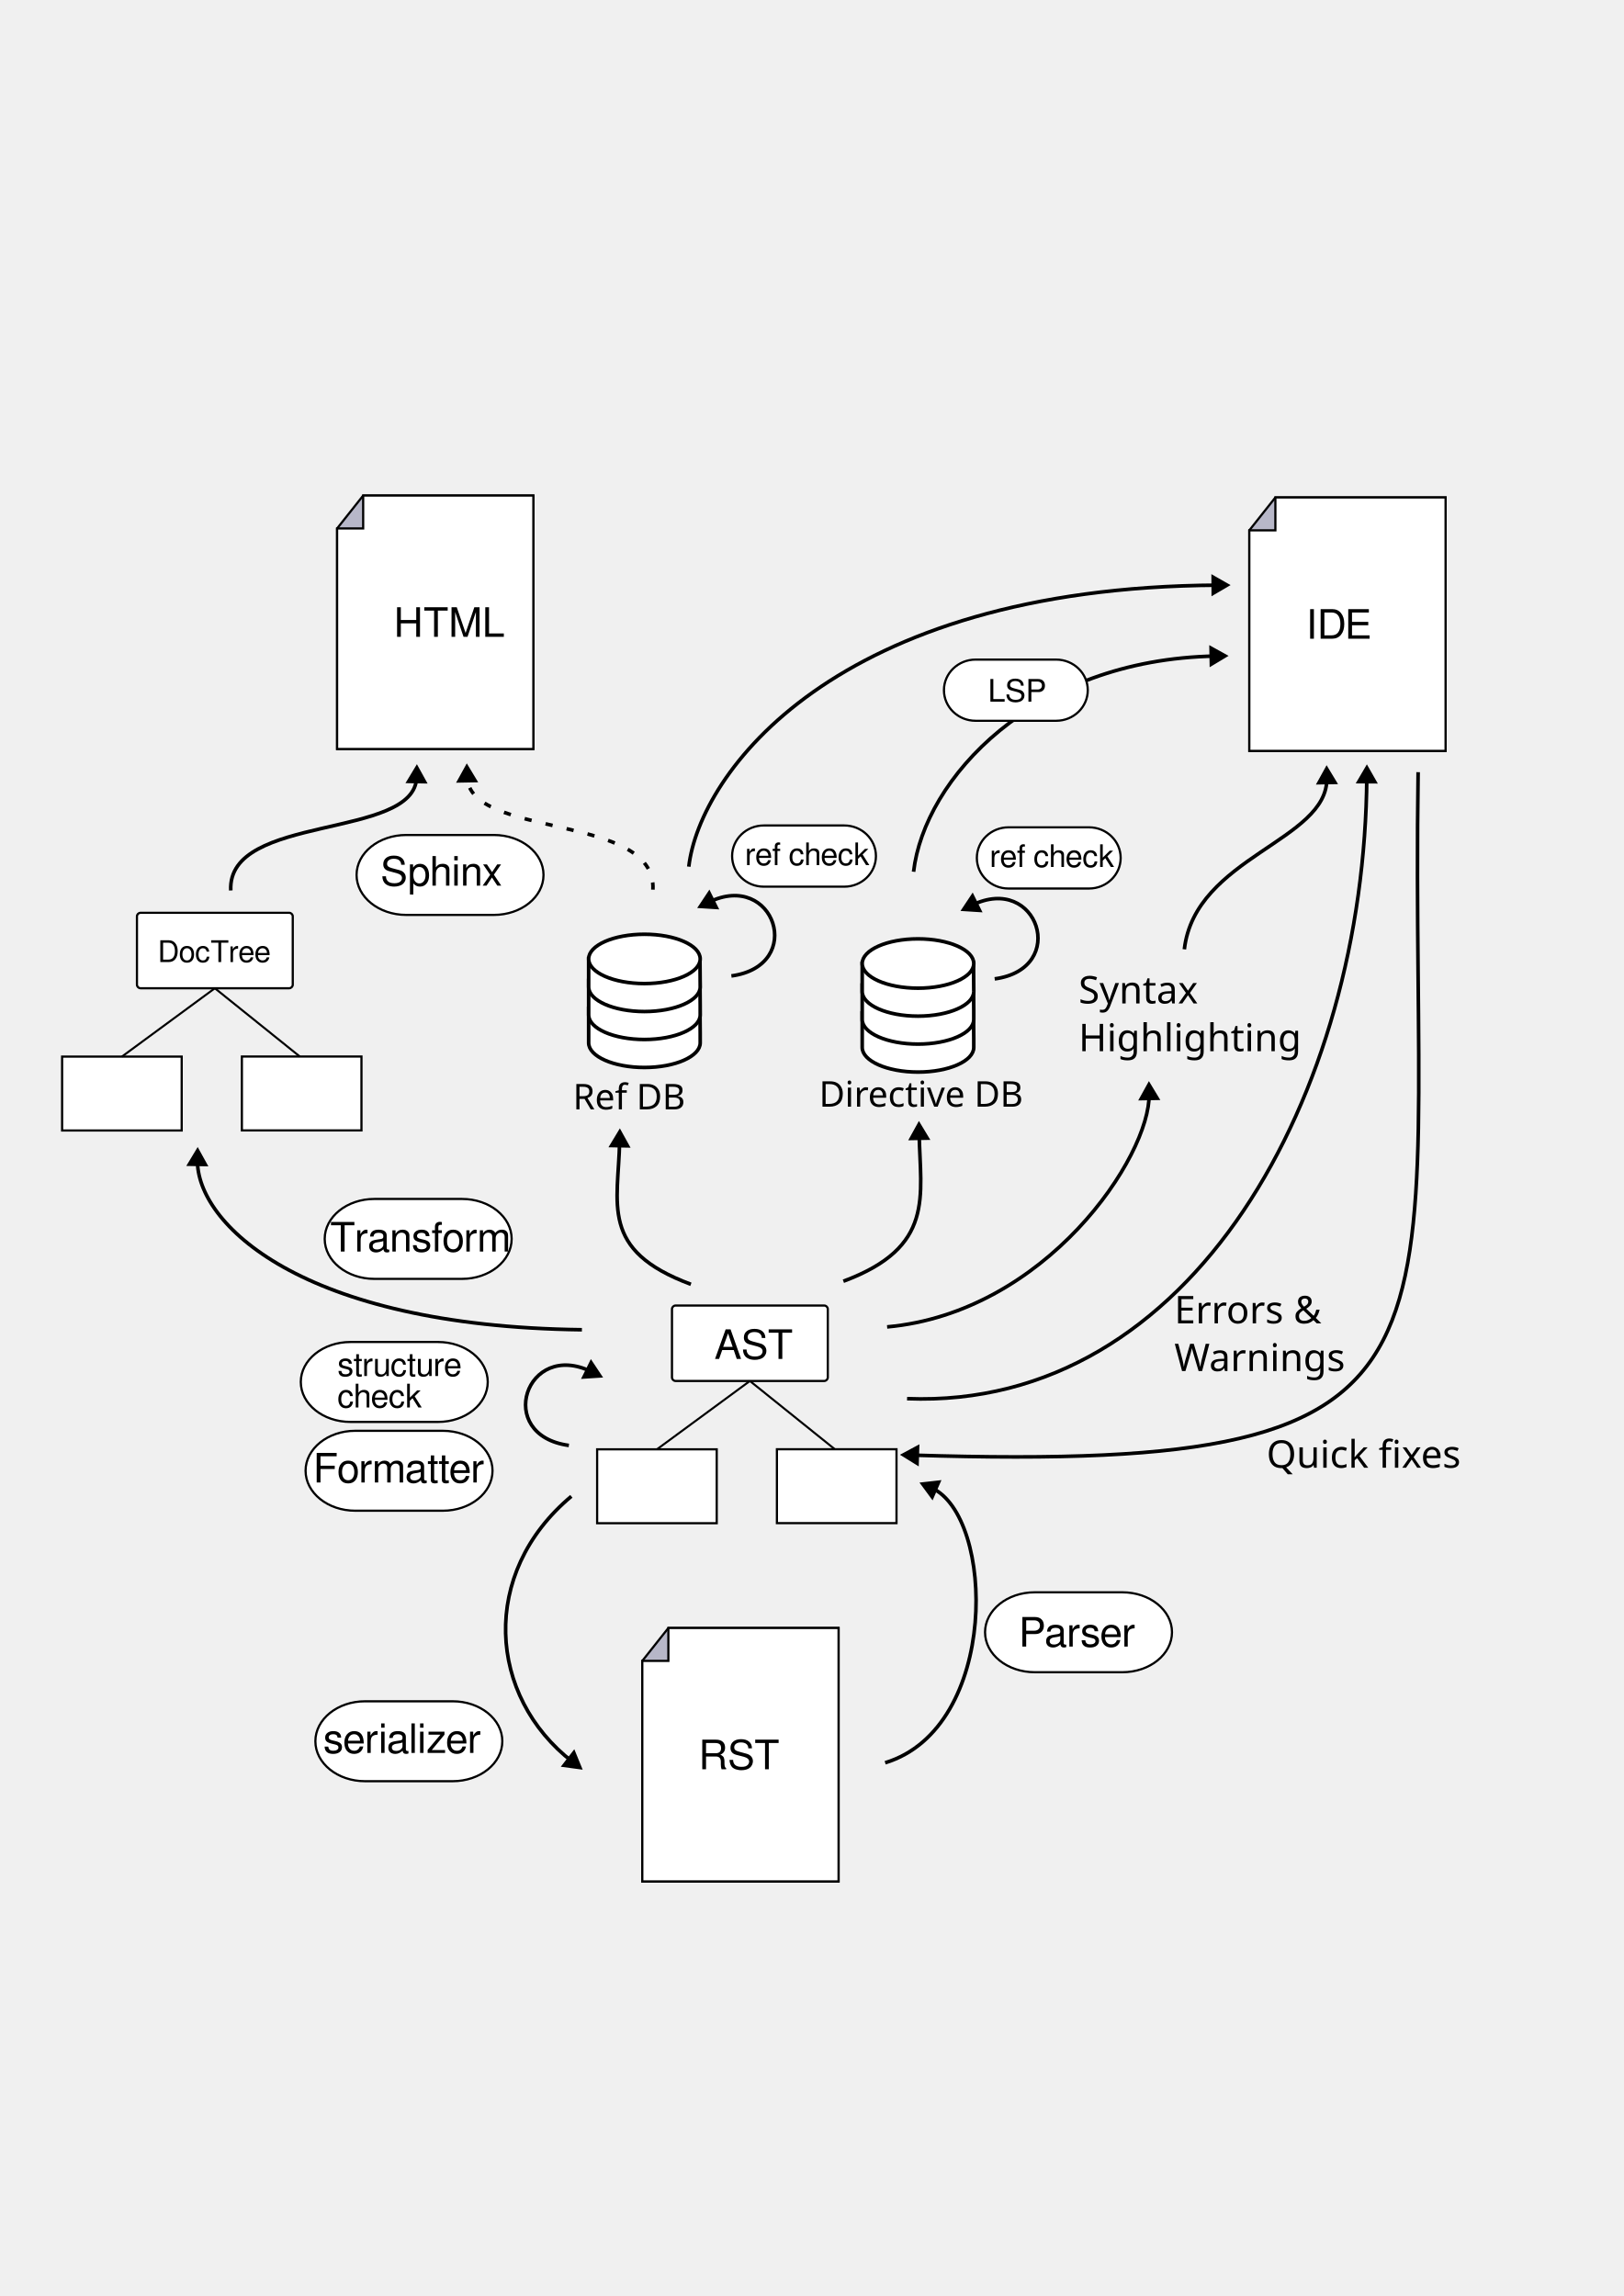
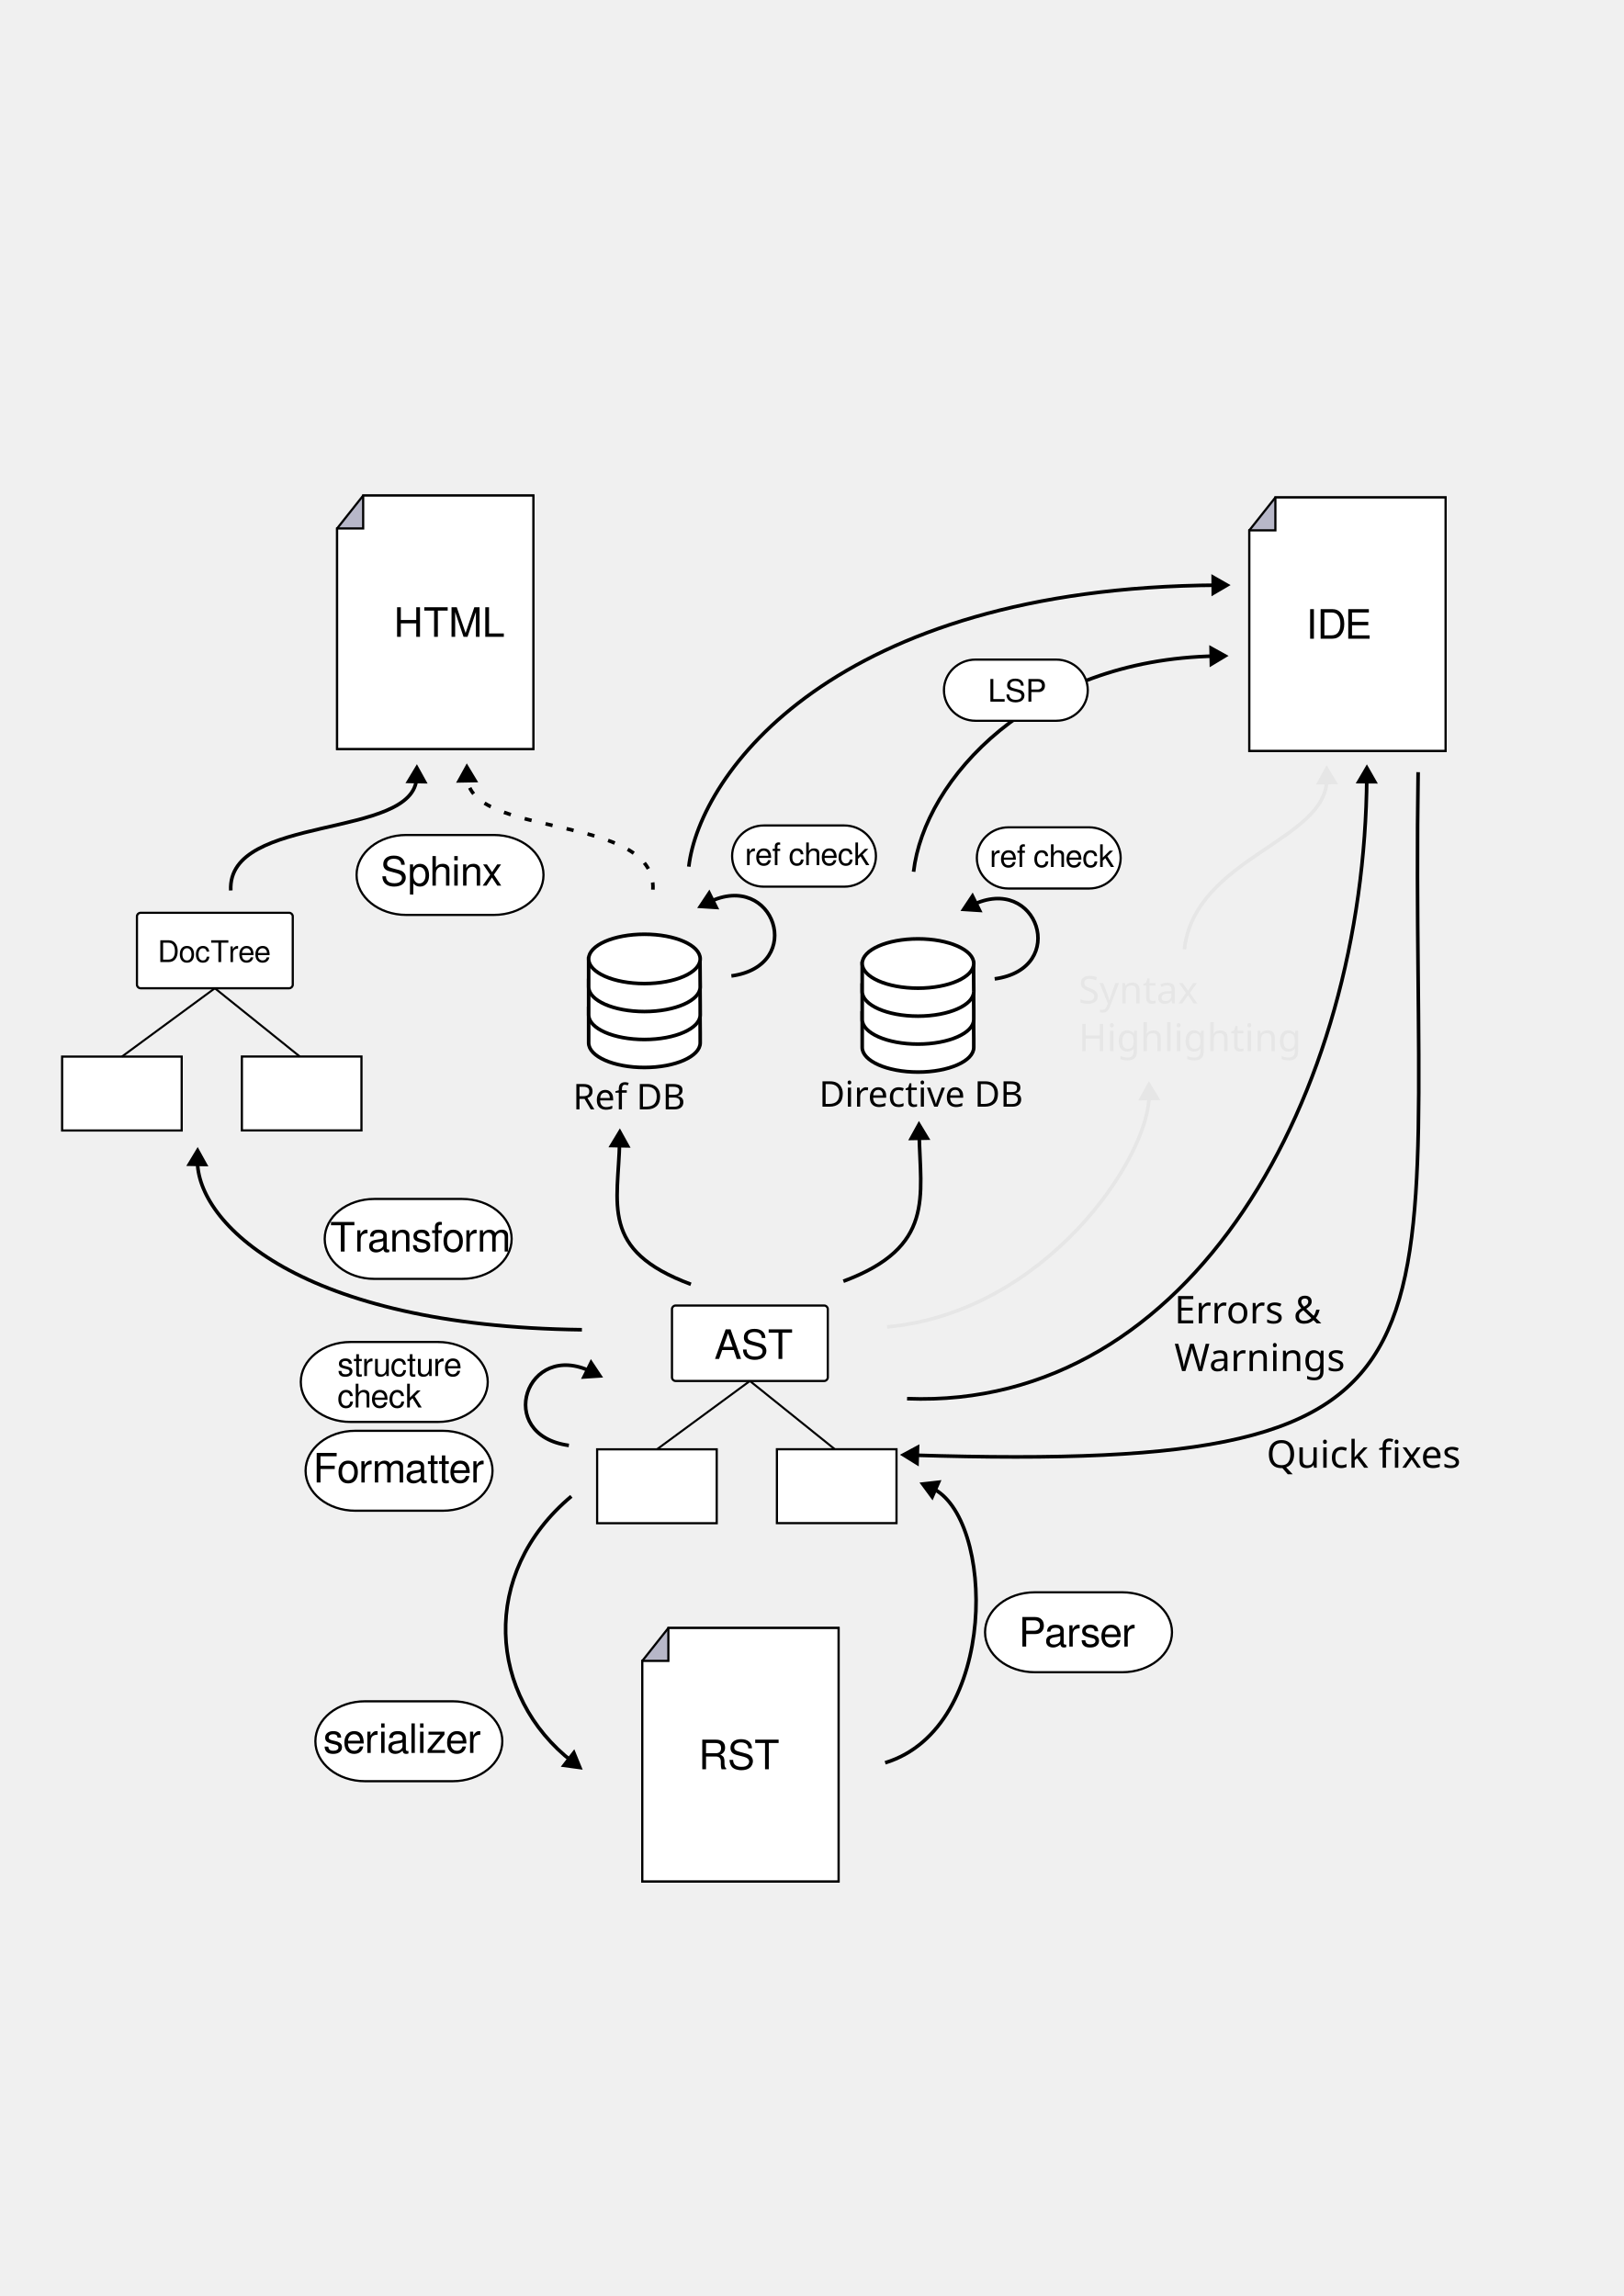
<svg xmlns="http://www.w3.org/2000/svg" width="210mm" height="297mm" viewBox="0 0 210 297" version="1.1" id="svg5" xml:space="preserve">
  <defs id="defs2">
    <marker style="overflow:visible" id="TriangleStart" refX="0" refY="0" orient="auto-start-reverse" markerWidth="5.324" markerHeight="6.155" viewBox="0 0 5.324 6.155" preserveAspectRatio="xMidYMid">
      <path transform="scale(0.5)" style="fill:context-stroke;fill-rule:evenodd;stroke:context-stroke;stroke-width:1pt" d="M 5.77,0 -2.88,5 V -5 Z" id="path135" />
    </marker>
  </defs>
  <g id="layer1">
    <g id="g505" transform="matrix(0.4993362,0,0,0.4954961,-4.022481,113.6964)" style="stroke-width:2.01">
      <g id="g1662" transform="translate(6.414349,6.000666)">
        <rect style="fill:#ffffff;stroke:#000000;stroke-width:0.569;stop-color:#000000" id="rect234" width="48.42" height="20.864" x="80.79" y="138.068" ry="12.964" rx="12.865" />
        <text xml:space="preserve" style="font-size:10.583px;line-height:1.25;font-family:sans-serif;letter-spacing:0px;word-spacing:0px;stroke-width:0.532" x="82.824" y="151.553" id="text450">
          <tspan id="tspan448" style="font-style:normal;font-variant:normal;font-weight:normal;font-stretch:normal;font-family:FreeSans;-inkscape-font-specification:FreeSans;stroke-width:0.532" x="82.824" y="151.553">Formatter</tspan>
        </text>
      </g>
    </g>
    <g id="g633" transform="translate(-9.236867,78.47996)">
      <path id="path612" style="fill:#b7b7c8;stroke:#000000;stroke-width:0.283;stop-color:#000000" d="m 95.68,132.108 h 22.011 v 32.784 H 92.309 v -28.528 z" />
      <path id="path606" style="fill:#ffffff;stroke:#000000;stroke-width:0.283;stop-color:#000000" d="m 95.68,136.364 v -4.256 h 22.011 v 32.784 H 92.309 v -28.528 z" />
      <text xml:space="preserve" style="font-size:5.264px;line-height:1.25;font-family:sans-serif;letter-spacing:0px;word-spacing:0px;stroke-width:0.265" x="99.258" y="150.964" id="text622" transform="scale(1.003867,0.9961474)">
        <tspan id="tspan620" style="font-style:normal;font-variant:normal;font-weight:normal;font-stretch:normal;font-family:FreeSans;-inkscape-font-specification:FreeSans;stroke-width:0.265" x="99.258" y="150.964">RST</tspan>
      </text>
    </g>
    <g id="g799" transform="translate(-4.018709,-8.315312)">
      <rect style="fill:#ffffff;stroke:#000000;stroke-width:0.283;stop-color:#000000" id="rect721" width="15.466" height="9.558" x="81.249" y="195.793" rx="0" ry="0" />
      <g id="g729" transform="matrix(0.4993362,0,0,0.4954961,46.56082,108.201)" style="stroke-width:2.01">
        <rect style="fill:#ffffff;stroke:#000000;stroke-width:0.569;stop-color:#000000" id="rect723" width="40.355" height="19.696" x="88.855" y="139.236" ry="0.941" rx="0.941" />
        <text xml:space="preserve" style="font-size:10.583px;line-height:1.25;font-family:sans-serif;letter-spacing:0px;word-spacing:0px;stroke-width:0.532" x="99.852" y="153.174" id="text727">
          <tspan id="tspan725" style="font-style:normal;font-variant:normal;font-weight:normal;font-stretch:normal;font-family:FreeSans;-inkscape-font-specification:FreeSans;stroke-width:0.532" x="99.852" y="153.174">AST</tspan>
        </text>
      </g>
      <rect style="fill:#ffffff;stroke:#000000;stroke-width:0.283;stop-color:#000000" id="rect731" width="15.466" height="9.558" x="104.5" y="195.783" rx="0" ry="0" />
      <path style="display:inline;fill:none;fill-rule:evenodd;stroke:#000000;stroke-width:0.265px;stroke-linecap:butt;stroke-linejoin:miter;stroke-opacity:1" d="m 88.982,195.793 12.023,-8.841" id="path785" />
      <path style="fill:none;fill-rule:evenodd;stroke:#000000;stroke-width:0.265px;stroke-linecap:butt;stroke-linejoin:miter;stroke-opacity:1" d="m 111.991,195.784 -10.987,-8.833" id="path787" />
    </g>
    <path style="fill:none;stroke:#000000;stroke-width:0.465;stroke-linecap:butt;stroke-linejoin:miter;stroke-dasharray:none;stroke-opacity:1;marker-end:url(#TriangleStart)" d="m 114.48,228.023 c 14.806,-4.508 14.255,-31.955 5.953,-35.581" id="path864" />
    <path style="fill:none;stroke:#000000;stroke-width:0.465;stroke-linecap:butt;stroke-linejoin:miter;stroke-dasharray:none;stroke-opacity:1;marker-end:url(#TriangleStart)" d="m 73.894,193.557 c -11.915,9.963 -10.798,25.883 0.16,34.351" id="path1647" />
    <g id="g1657" transform="matrix(0.4993362,0,0,0.4954961,87.05902,137.5605)" style="stroke-width:2.01">
      <rect style="fill:#ffffff;stroke:#000000;stroke-width:0.569;stop-color:#000000" id="rect1651" width="48.42" height="20.864" x="80.79" y="138.068" ry="12.964" rx="12.865" />
      <text xml:space="preserve" style="font-size:10.583px;line-height:1.25;font-family:sans-serif;letter-spacing:0px;word-spacing:0px;stroke-width:0.532" x="89.617" y="152.236" id="text1655">
        <tspan id="tspan1653" style="font-style:normal;font-variant:normal;font-weight:normal;font-stretch:normal;font-family:FreeSans;-inkscape-font-specification:FreeSans;stroke-width:0.532" x="89.617" y="152.236">Parser</tspan>
      </text>
    </g>
    <g id="g5468" transform="translate(-73.21649,-59.11653)">
      <rect style="fill:#ffffff;stroke:#000000;stroke-width:0.283;stop-color:#000000" id="rect5452" width="15.466" height="9.558" x="81.249" y="195.793" rx="0" ry="0" />
      <g id="g5460" transform="matrix(0.4993362,0,0,0.4954961,46.56082,108.201)" style="stroke-width:2.01">
        <rect style="fill:#ffffff;stroke:#000000;stroke-width:0.569;stop-color:#000000" id="rect5454" width="40.355" height="19.696" x="88.855" y="139.236" ry="0.941" rx="0.941" />
        <text xml:space="preserve" style="font-size:7.801px;line-height:1.25;font-family:sans-serif;letter-spacing:0px;word-spacing:0px;stroke-width:0.532" x="94.282" y="152.094" id="text5458">
          <tspan id="tspan5456" style="font-style:normal;font-variant:normal;font-weight:normal;font-stretch:normal;font-size:7.801px;font-family:FreeSans;-inkscape-font-specification:FreeSans;stroke-width:0.532" x="94.282" y="152.094">DocTree</tspan>
        </text>
      </g>
      <rect style="fill:#ffffff;stroke:#000000;stroke-width:0.283;stop-color:#000000" id="rect5462" width="15.466" height="9.558" x="104.5" y="195.783" rx="0" ry="0" />
      <path style="display:inline;fill:none;fill-rule:evenodd;stroke:#000000;stroke-width:0.265px;stroke-linecap:butt;stroke-linejoin:miter;stroke-opacity:1" d="m 88.982,195.793 12.023,-8.841" id="path5464" />
      <path style="fill:none;fill-rule:evenodd;stroke:#000000;stroke-width:0.265px;stroke-linecap:butt;stroke-linejoin:miter;stroke-opacity:1" d="m 111.991,195.784 -10.987,-8.833" id="path5466" />
    </g>
    <path style="fill:none;stroke:#000000;stroke-width:0.465;stroke-linecap:butt;stroke-linejoin:miter;stroke-dasharray:none;stroke-opacity:1;marker-end:url(#TriangleStart)" d="M 75.259,172.01 C 38.82,171.577 25.382,158.185 25.537,150.025" id="path5472" />
    <g id="g5488" transform="translate(-3.714938,-26.92107)">
      <g id="g5482" transform="matrix(0.4993362,0,0,0.4954961,5.369221,113.5998)" style="stroke-width:2.01">
        <rect style="fill:#ffffff;stroke:#000000;stroke-width:0.569;stop-color:#000000" id="rect5476" width="48.42" height="20.864" x="80.79" y="138.068" ry="12.964" rx="12.865" />
        <text xml:space="preserve" style="font-size:10.583px;line-height:1.25;font-family:sans-serif;letter-spacing:0px;word-spacing:0px;stroke-width:0.532" x="82.1" y="151.792" id="text5480">
          <tspan id="tspan5478" style="font-style:normal;font-variant:normal;font-weight:normal;font-stretch:normal;font-family:FreeSans;-inkscape-font-specification:FreeSans;stroke-width:0.532" x="82.1" y="151.792">Transform</tspan>
        </text>
      </g>
    </g>
    <g id="g7049" transform="translate(-21.65356,-29.81754)">
      <path id="path7018" style="fill:#ffffff;stroke:#000000;stroke-width:0.465;stop-color:#000000" d="m 112.214,164.711 c -10e-6,1.762 -3.229,3.19 -7.213,3.19 -3.984,2.7e-4 -7.214,-1.428 -7.215,-3.189 -0.001,-1.762 4.1e-4,-0.664 -1e-4,-4.449 3.05,-6.1e-4 11.408,0.031 14.399,-0.007 0.037,3.243 0.029,4.04 0.029,4.453" />
      <path id="path7027" style="fill:#ffffff;stroke:#000000;stroke-width:0.465;stop-color:#000000" d="m 112.214,161.093 c 0,1.762 -3.229,3.19 -7.213,3.19 -3.984,2.7e-4 -7.214,-1.428 -7.215,-3.189 -0.001,-1.762 4e-4,-0.664 -1.1e-4,-4.449 3.05,-6.1e-4 11.408,0.031 14.399,-0.007 0.037,3.243 0.029,4.04 0.029,4.453" />
      <path id="path7041" style="fill:#ffffff;stroke:#000000;stroke-width:0.465;stop-color:#000000" d="m 112.214,157.476 c 0,1.762 -3.229,3.19 -7.213,3.19 -3.984,2.7e-4 -7.214,-1.428 -7.215,-3.189 -0.001,-1.762 4e-4,0.139 -1.1e-4,-3.645 3.05,-6.1e-4 11.408,0.031 14.399,-0.007 0.037,3.243 0.029,3.237 0.029,3.65" />
      <path style="fill:#ffffff;stroke:#000000;stroke-width:0.465;stroke-dasharray:none;stop-color:#000000" id="path7043" d="m 112.214,153.859 a 7.214,3.19 0 0 1 -7.213,3.19 7.214,3.19 0 0 1 -7.215,-3.189 7.214,3.19 0 0 1 7.211,-3.191 7.214,3.19 0 0 1 7.217,3.188" />
    </g>
    <g id="g7059" transform="translate(13.72699,-29.22291)">
      <path id="path7051" style="fill:#ffffff;stroke:#000000;stroke-width:0.465;stop-color:#000000" d="m 112.214,164.711 c -10e-6,1.762 -3.229,3.19 -7.213,3.19 -3.984,2.7e-4 -7.214,-1.428 -7.215,-3.189 -0.001,-1.762 4.1e-4,-0.664 -1e-4,-4.449 3.05,-6.1e-4 11.408,0.031 14.399,-0.007 0.037,3.243 0.029,4.04 0.029,4.453" />
      <path id="path7053" style="fill:#ffffff;stroke:#000000;stroke-width:0.465;stop-color:#000000" d="m 112.214,161.093 c 0,1.762 -3.229,3.19 -7.213,3.19 -3.984,2.7e-4 -7.214,-1.428 -7.215,-3.189 -0.001,-1.762 4e-4,-0.664 -1.1e-4,-4.449 3.05,-6.1e-4 11.408,0.031 14.399,-0.007 0.037,3.243 0.029,4.04 0.029,4.453" />
      <path id="path7055" style="fill:#ffffff;stroke:#000000;stroke-width:0.465;stop-color:#000000" d="m 112.214,157.476 c 0,1.762 -3.229,3.19 -7.213,3.19 -3.984,2.7e-4 -7.214,-1.428 -7.215,-3.189 -0.001,-1.762 4e-4,0.139 -1.1e-4,-3.645 3.05,-6.1e-4 11.408,0.031 14.399,-0.007 0.037,3.243 0.029,3.237 0.029,3.65" />
      <path style="fill:#ffffff;stroke:#000000;stroke-width:0.465;stroke-dasharray:none;stop-color:#000000" id="path7057" d="m 112.214,153.859 a 7.214,3.19 0 0 1 -7.213,3.19 7.214,3.19 0 0 1 -7.215,-3.189 7.214,3.19 0 0 1 7.211,-3.191 7.214,3.19 0 0 1 7.217,3.188" />
    </g>
    <path style="fill:none;stroke:#000000;stroke-width:0.465;stroke-linecap:butt;stroke-linejoin:miter;stroke-dasharray:none;stroke-opacity:1;marker-end:url(#TriangleStart)" d="M 89.356,166.131 C 77.48,161.712 79.983,155.77 80.139,147.61" id="path7061" />
    <path style="fill:none;stroke:#000000;stroke-width:0.465;stroke-linecap:butt;stroke-linejoin:miter;stroke-dasharray:none;stroke-opacity:1;marker-end:url(#TriangleStart)" d="m 109.078,165.735 c 11.876,-4.419 9.955,-10.923 9.8,-19.082" id="path7063" />
    <text xml:space="preserve" style="font-size:4.586px;line-height:1.25;font-family:sans-serif;letter-spacing:0px;word-spacing:0px;stroke-width:0.265" x="74.089" y="143.502" id="text7067">
      <tspan id="tspan7065" style="font-size:4.586px;stroke-width:0.265" x="74.089" y="143.502">Ref DB</tspan>
    </text>
    <text xml:space="preserve" style="font-size:4.586px;line-height:1.25;font-family:sans-serif;letter-spacing:0px;word-spacing:0px;stroke-width:0.265" x="105.923" y="143.157" id="text7071">
      <tspan id="tspan7069" style="font-size:4.586px;stroke-width:0.265" x="105.923" y="143.157">Directive DB</tspan>
    </text>
    <g id="g7081" transform="translate(-48.70947,-68.00649)">
      <path id="path7073" style="fill:#b7b7c8;stroke:#000000;stroke-width:0.283;stop-color:#000000" d="m 95.68,132.108 h 22.011 v 32.784 H 92.309 v -28.528 z" />
      <path id="path7075" style="fill:#ffffff;stroke:#000000;stroke-width:0.283;stop-color:#000000" d="m 95.68,136.364 v -4.256 h 22.011 v 32.784 H 92.309 v -28.528 z" />
      <text xml:space="preserve" style="font-size:5.264px;line-height:1.25;font-family:sans-serif;letter-spacing:0px;word-spacing:0px;stroke-width:0.265" x="99.258" y="150.964" id="text7079" transform="scale(1.003867,0.9961474)">
        <tspan id="tspan7077" style="font-style:normal;font-variant:normal;font-weight:normal;font-stretch:normal;font-family:FreeSans;-inkscape-font-specification:FreeSans;stroke-width:0.265" x="99.258" y="150.964">HTML</tspan>
      </text>
    </g>
-     <path style="fill:none;stroke:#000000;stroke-width:0.465;stroke-linecap:butt;stroke-linejoin:miter;stroke-dasharray:none;stroke-opacity:1;marker-end:url(#TriangleStart)" d="m 114.735,171.642 c 20.49,-1.853 34.044,-21.984 33.889,-30.143" id="path7083" />
+     <path style="fill:none;stroke:#e6e6e6;stroke-width:0.465;stroke-linecap:butt;stroke-linejoin:miter;stroke-dasharray:none;stroke-opacity:1;marker-end:url(#TriangleStart)" d="m 114.735,171.642 c 20.49,-1.853 34.044,-21.984 33.889,-30.143" id="path7083" />
    <path style="fill:none;stroke:#000000;stroke-width:0.465;stroke-linecap:butt;stroke-linejoin:miter;stroke-dasharray:none;stroke-opacity:1;marker-end:url(#TriangleStart)" d="m 29.846,115.186 c -0.49,-9.99 23.887,-6.521 24.042,-14.681" id="path7091" />
    <path style="fill:none;stroke:#000000;stroke-width:0.465;stroke-linecap:butt;stroke-linejoin:miter;stroke-dasharray:0.93, 1.86;stroke-dashoffset:0;stroke-opacity:1;marker-end:url(#TriangleStart)" d="M 84.445,115.078 C 84.935,105.088 60.558,108.557 60.403,100.397" id="path7093" />
    <g id="g7107" transform="translate(0.4064196,-74.00036)">
      <g id="g7105" transform="matrix(0.4993362,0,0,0.4954961,5.369221,113.5998)" style="stroke-width:2.01">
        <rect style="fill:#ffffff;stroke:#000000;stroke-width:0.569;stop-color:#000000" id="rect7099" width="48.42" height="20.864" x="80.79" y="138.068" ry="12.964" rx="12.865" />
        <text xml:space="preserve" style="font-size:10.583px;line-height:1.25;font-family:sans-serif;letter-spacing:0px;word-spacing:0px;stroke-width:0.532" x="86.969" y="151.292" id="text7103">
          <tspan id="tspan7101" style="font-style:normal;font-variant:normal;font-weight:normal;font-stretch:normal;font-family:FreeSans;-inkscape-font-specification:FreeSans;stroke-width:0.532" x="86.969" y="151.292">Sphinx</tspan>
        </text>
      </g>
    </g>
    <path style="fill:none;stroke:#000000;stroke-width:0.465;stroke-linecap:butt;stroke-linejoin:miter;stroke-dasharray:none;stroke-opacity:1;marker-end:url(#TriangleStart)" d="m 94.594,126.242 c 9.706,-1.324 5.538,-13.727 -2.946,-9.521" id="path7111" />
    <g id="g7125" transform="translate(51.24909,-76.75084)">
      <g id="g7123" transform="matrix(0.4993362,0,0,0.4954961,5.369221,113.5998)" style="stroke-width:2.01">
        <g id="g7130" transform="matrix(0.7693136,0,0,0.7657419,15.48637,33.25362)" style="stroke-width:2.619">
          <g id="g7135" transform="translate(-2.086961,3.69478)">
            <rect style="fill:#ffffff;stroke:#000000;stroke-width:0.741;stop-color:#000000" id="rect7117" width="48.42" height="20.864" x="81.057" y="137.186" ry="16.93" rx="10.66" />
            <text xml:space="preserve" style="font-size:10.583px;line-height:1.25;font-family:sans-serif;letter-spacing:0px;word-spacing:0px;stroke-width:0.693" x="85.44" y="150.707" id="text7121">
              <tspan id="tspan7119" style="font-style:normal;font-variant:normal;font-weight:normal;font-stretch:normal;font-family:FreeSans;-inkscape-font-specification:FreeSans;stroke-width:0.693" x="85.44" y="150.707">ref check</tspan>
            </text>
          </g>
        </g>
      </g>
    </g>
    <path style="fill:none;stroke:#000000;stroke-width:0.465;stroke-linecap:butt;stroke-linejoin:miter;stroke-dasharray:none;stroke-opacity:1;marker-end:url(#TriangleStart)" d="m 128.648,126.623 c 9.706,-1.324 5.537,-13.727 -2.946,-9.521" id="path7139" />
    <g id="g7155" transform="translate(82.90187,-76.51154)">
      <g id="g7153" transform="matrix(0.4993362,0,0,0.4954961,5.369221,113.5998)" style="stroke-width:2.01">
        <g id="g7151" transform="matrix(0.7693136,0,0,0.7657419,15.48637,33.25362)" style="stroke-width:2.619">
          <g id="g7149" transform="translate(-2.086961,3.69478)">
            <rect style="fill:#ffffff;stroke:#000000;stroke-width:0.741;stop-color:#000000" id="rect7143" width="48.42" height="20.864" x="81.057" y="137.186" ry="16.93" rx="10.66" />
            <text xml:space="preserve" style="font-size:10.583px;line-height:1.25;font-family:sans-serif;letter-spacing:0px;word-spacing:0px;stroke-width:0.693" x="85.44" y="150.707" id="text7147">
              <tspan id="tspan7145" style="font-style:normal;font-variant:normal;font-weight:normal;font-stretch:normal;font-family:FreeSans;-inkscape-font-specification:FreeSans;stroke-width:0.693" x="85.44" y="150.707">ref check</tspan>
            </text>
          </g>
        </g>
      </g>
    </g>
-     <text xml:space="preserve" style="font-size:4.939px;line-height:1.25;font-family:sans-serif;letter-spacing:0px;word-spacing:0px;stroke-width:0.265" x="139.495" y="129.801" id="text7163">
-       <tspan id="tspan7159" style="font-size:4.939px;stroke-width:0.265" x="139.495" y="129.801">Syntax</tspan>
-       <tspan style="font-size:4.939px;stroke-width:0.265" x="139.495" y="135.975" id="tspan7161">Highlighting</tspan>
+     <text xml:space="preserve" style="font-size:4.939px;line-height:1.25;font-family:sans-serif;letter-spacing:0px;word-spacing:0px;stroke-width:0.265;stroke:none;fill:#e6e6e6" x="139.495" y="129.801" id="text7163">
+       <tspan id="tspan7159" style="font-size:4.939px;stroke-width:0.265;stroke:none;fill:#e6e6e6" x="139.495" y="129.801">Syntax</tspan>
+       <tspan style="font-size:4.939px;stroke-width:0.265;stroke:none;fill:#e6e6e6" x="139.495" y="135.975" id="tspan7161">Highlighting</tspan>
    </text>
    <g id="g7173" transform="translate(69.27044,-67.76138)">
      <path id="path7165" style="fill:#b7b7c8;stroke:#000000;stroke-width:0.283;stop-color:#000000" d="m 95.68,132.108 h 22.011 v 32.784 H 92.309 v -28.528 z" />
      <path id="path7167" style="fill:#ffffff;stroke:#000000;stroke-width:0.283;stop-color:#000000" d="m 95.68,136.364 v -4.256 h 22.011 v 32.784 H 92.309 v -28.528 z" />
      <text xml:space="preserve" style="font-size:5.264px;line-height:1.25;font-family:sans-serif;letter-spacing:0px;word-spacing:0px;stroke-width:0.265" x="99.258" y="150.964" id="text7171" transform="scale(1.003867,0.9961474)">
        <tspan id="tspan7169" style="font-style:normal;font-variant:normal;font-weight:normal;font-stretch:normal;font-family:FreeSans;-inkscape-font-specification:FreeSans;stroke-width:0.265" x="99.258" y="150.964">IDE</tspan>
      </text>
    </g>
-     <path style="fill:none;stroke:#000000;stroke-width:0.465;stroke-linecap:butt;stroke-linejoin:miter;stroke-dasharray:none;stroke-opacity:1;marker-end:url(#TriangleStart)" d="m 153.176,122.798 c 1.389,-11.97 18.586,-14.004 18.431,-22.163" id="path7179" />
+     <path style="fill:none;stroke:#e6e6e6;stroke-width:0.465;stroke-linecap:butt;stroke-linejoin:miter;stroke-dasharray:none;stroke-opacity:1;marker-end:url(#TriangleStart)" d="m 153.176,122.798 c 1.389,-11.97 18.586,-14.004 18.431,-22.163" id="path7179" />
    <path style="fill:none;stroke:#000000;stroke-width:0.465;stroke-linecap:butt;stroke-linejoin:miter;stroke-dasharray:none;stroke-opacity:1;marker-end:url(#TriangleStart)" d="m 118.156,112.764 c 1.389,-11.97 15.357,-27.481 39.091,-27.898" id="path7185" />
    <path style="fill:none;stroke:#000000;stroke-width:0.465;stroke-linecap:butt;stroke-linejoin:miter;stroke-dasharray:none;stroke-opacity:1;marker-end:url(#TriangleStart)" d="M 89.084,112.106 C 90.474,100.136 107.799,75.97 157.504,75.695" id="path7189" />
    <g id="g7209" transform="translate(56.73842,-108.6153)">
      <g id="g7207" transform="matrix(0.4993362,0,0,0.4954961,5.369221,113.5998)" style="stroke-width:2.01">
        <g id="g7205" transform="matrix(0.7693136,0,0,0.7657419,15.48637,33.25362)" style="stroke-width:2.619">
          <g id="g7203" transform="translate(-2.086961,3.69478)">
            <rect style="fill:#ffffff;stroke:#000000;stroke-width:0.741;stop-color:#000000" id="rect7197" width="48.42" height="20.864" x="138.087" y="164.612" ry="16.93" rx="10.66" />
            <text xml:space="preserve" style="font-size:10.583px;line-height:1.25;font-family:sans-serif;letter-spacing:0px;word-spacing:0px;stroke-width:0.693" x="152.884" y="178.955" id="text7201">
              <tspan id="tspan7199" style="font-style:normal;font-variant:normal;font-weight:normal;font-stretch:normal;font-family:FreeSans;-inkscape-font-specification:FreeSans;stroke-width:0.693" x="152.884" y="178.955">LSP</tspan>
            </text>
          </g>
        </g>
      </g>
    </g>
    <path style="fill:none;stroke:#000000;stroke-width:0.465;stroke-linecap:butt;stroke-linejoin:miter;stroke-dasharray:none;stroke-opacity:1;marker-end:url(#TriangleStart)" d="m 73.575,186.975 c -9.706,-1.324 -5.537,-13.727 2.946,-9.521" id="path7213" />
    <g id="g7229" transform="matrix(0.4993362,0,0,0.4954961,-1.438755,105.1835)" style="stroke-width:2.01">
      <rect style="fill:#ffffff;stroke:#000000;stroke-width:0.569;stop-color:#000000" id="rect7223" width="48.42" height="20.864" x="80.79" y="138.068" ry="12.964" rx="12.865" />
      <text xml:space="preserve" style="font-size:8.511px;line-height:0.95;font-family:sans-serif;letter-spacing:0px;word-spacing:0px;stroke-width:0.532" x="90.261" y="146.951" id="text7227">
        <tspan id="tspan7225" style="font-style:normal;font-variant:normal;font-weight:normal;font-stretch:normal;font-size:8.511px;font-family:FreeSans;-inkscape-font-specification:FreeSans;stroke-width:0.532" x="90.261" y="146.951">structure</tspan>
        <tspan style="font-style:normal;font-variant:normal;font-weight:normal;font-stretch:normal;font-size:8.511px;font-family:FreeSans;-inkscape-font-specification:FreeSans;stroke-width:0.532" x="90.261" y="155.165" id="tspan7231">check</tspan>
      </text>
    </g>
    <path style="fill:none;stroke:#000000;stroke-width:0.465;stroke-linecap:butt;stroke-linejoin:miter;stroke-dasharray:none;stroke-opacity:1;marker-end:url(#TriangleStart)" d="m 117.315,180.924 c 36.978,1.451 59.196,-39.428 59.459,-80.4" id="path409" />
    <text xml:space="preserve" style="font-size:4.939px;line-height:1.25;font-family:sans-serif;letter-spacing:0px;word-spacing:0px;stroke-width:0.265" x="151.88" y="171.182" id="text511">
      <tspan style="font-size:4.939px;stroke-width:0.265" x="151.88" y="171.182" id="tspan509">Errors &amp; </tspan>
      <tspan style="font-size:4.939px;stroke-width:0.265" x="151.88" y="177.355" id="tspan617">Warnings</tspan>
    </text>
    <path style="fill:none;stroke:#000000;stroke-width:0.465;stroke-linecap:butt;stroke-linejoin:miter;stroke-dasharray:none;stroke-opacity:1;marker-end:url(#TriangleStart)" d="m 183.412,99.885 c -1.136,75.732 10.881,90.718 -65.368,88.345" id="path619" />
    <text xml:space="preserve" style="font-size:4.939px;line-height:1.25;font-family:sans-serif;letter-spacing:0px;word-spacing:0px;stroke-width:0.265" x="163.811" y="189.858" id="text625">
      <tspan style="font-size:4.939px;stroke-width:0.265" x="163.811" y="189.858" id="tspan623">Quick fixes</tspan>
    </text>
    <g id="g637" transform="matrix(0.4993362,0,0,0.4954961,-2.755265,148.6853)" style="stroke-width:2.01">
      <g id="g635" transform="translate(6.414349,6.000666)">
        <rect style="fill:#ffffff;stroke:#000000;stroke-width:0.569;stop-color:#000000" id="rect629" width="48.42" height="20.864" x="80.79" y="138.068" ry="12.964" rx="12.865" />
        <text xml:space="preserve" style="font-size:10.583px;line-height:1.25;font-family:sans-serif;letter-spacing:0px;word-spacing:0px;stroke-width:0.532" x="82.824" y="151.553" id="text633">
          <tspan id="tspan631" style="font-style:normal;font-variant:normal;font-weight:normal;font-stretch:normal;font-family:FreeSans;-inkscape-font-specification:FreeSans;stroke-width:0.532" x="82.824" y="151.553">serializer</tspan>
        </text>
      </g>
    </g>
  </g>
</svg>
